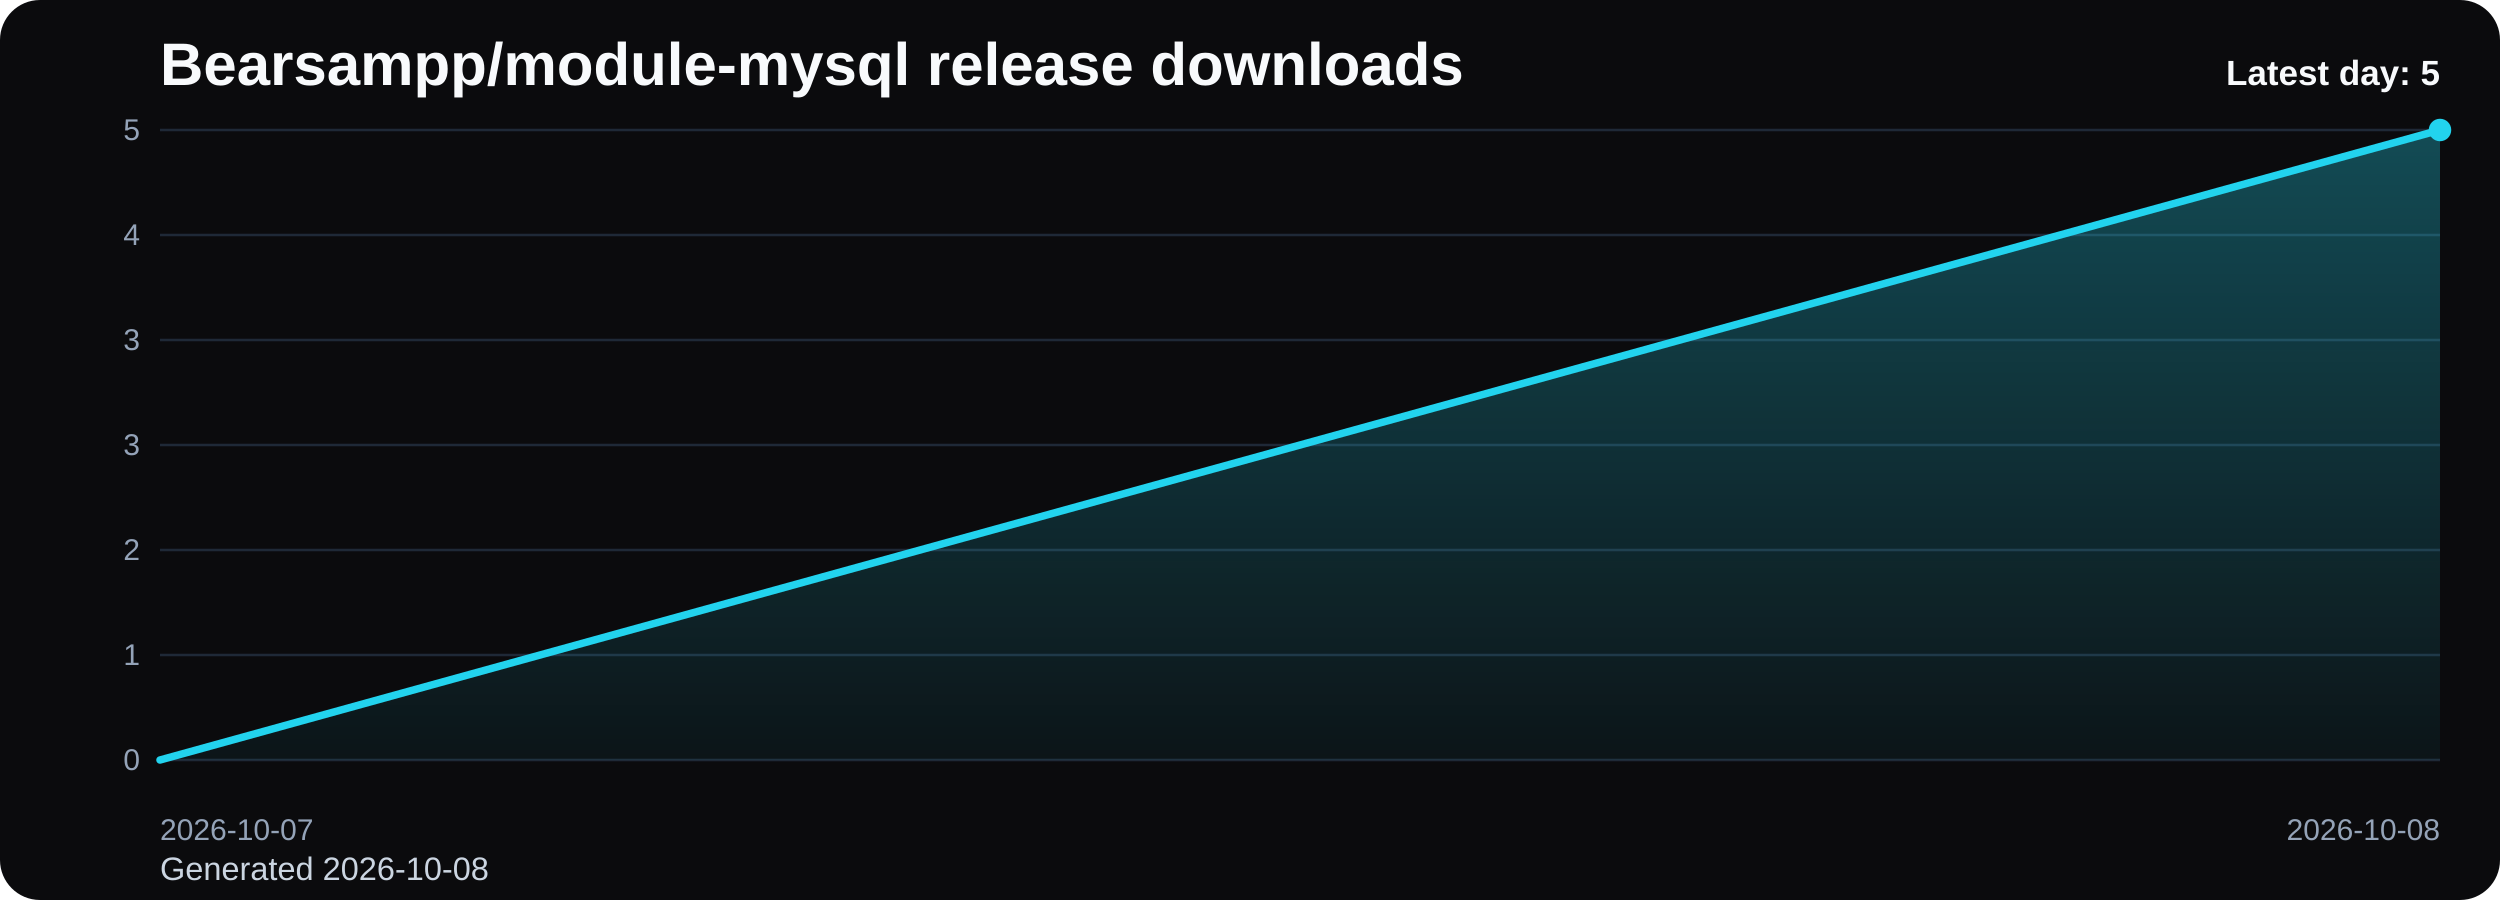
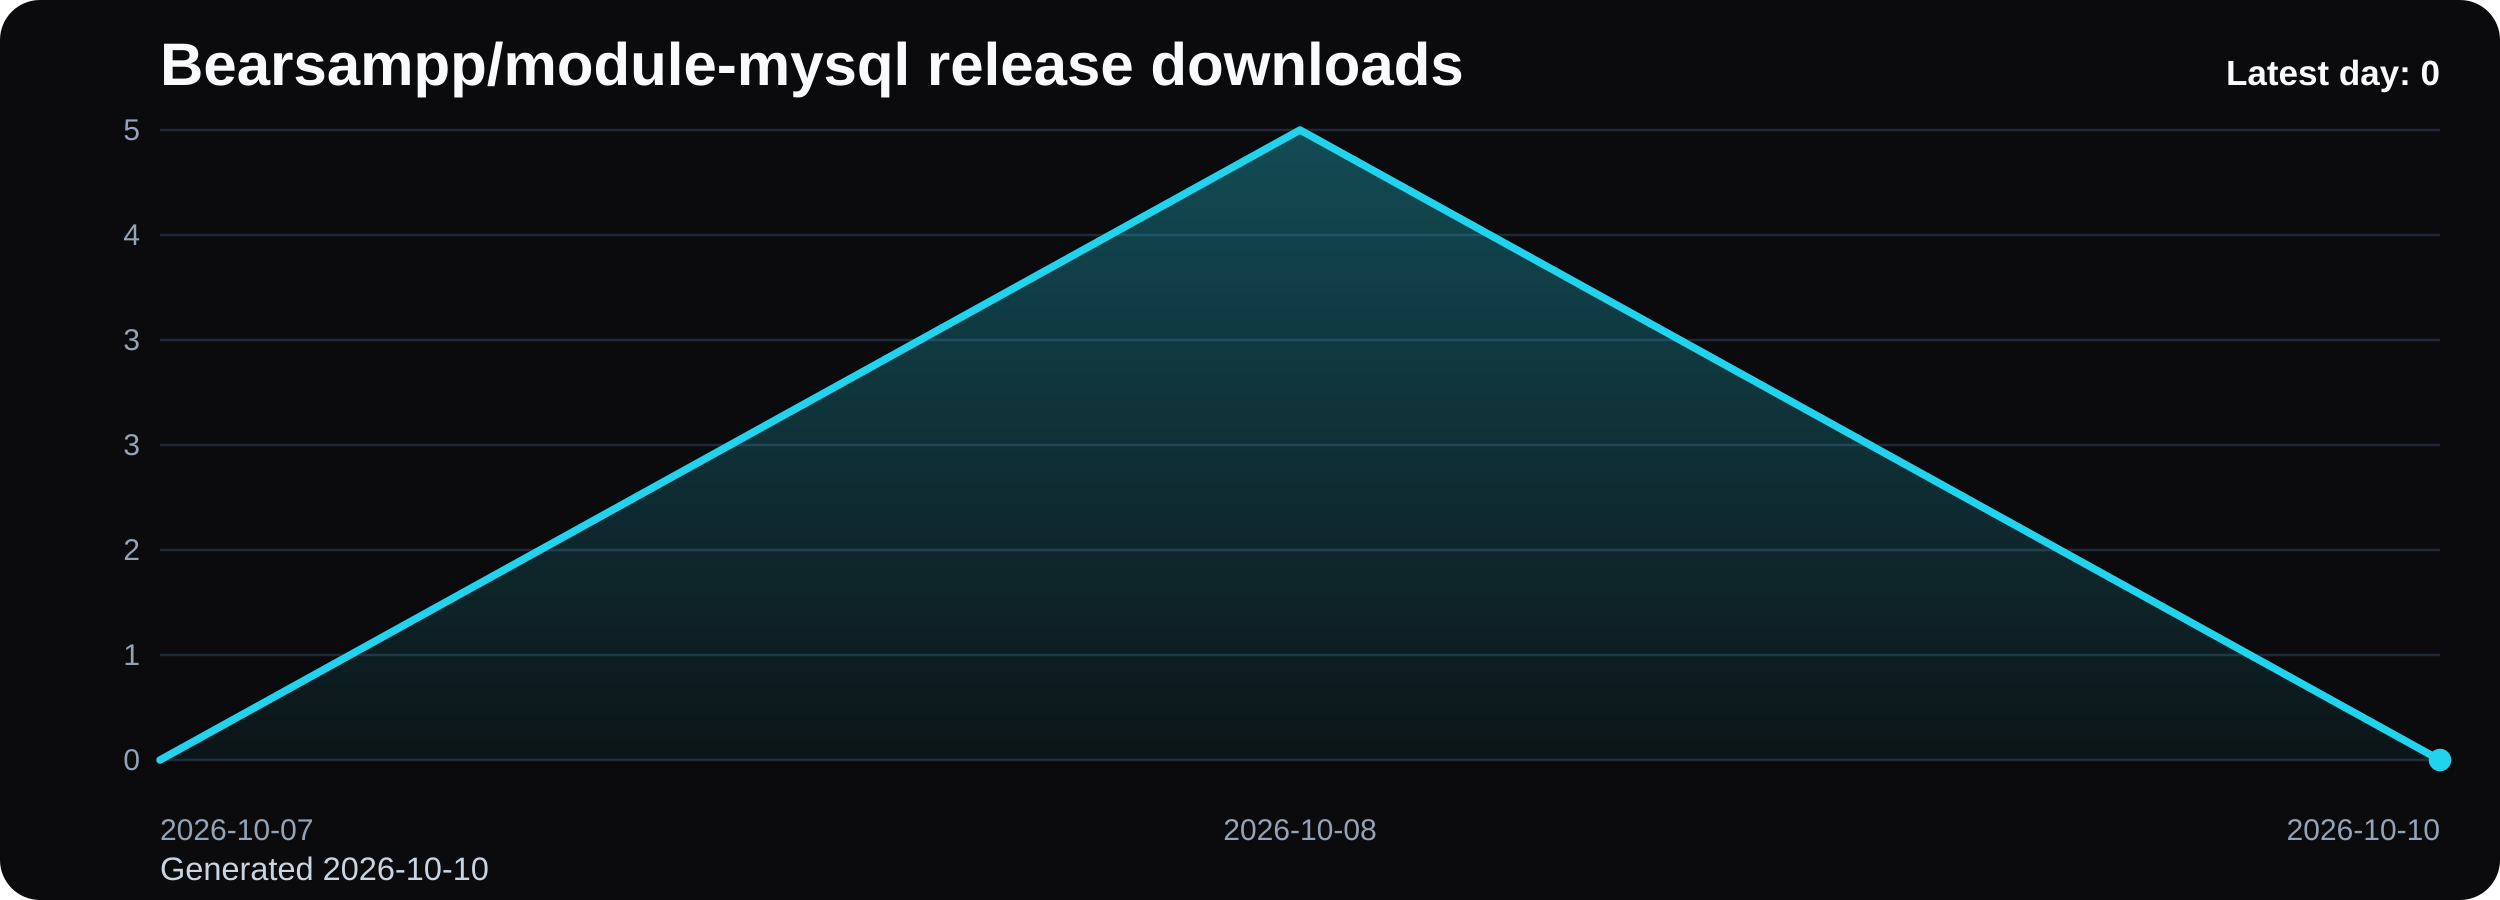
<svg xmlns="http://www.w3.org/2000/svg" viewBox="0 0 1000 360" role="img" aria-label="Bearsampp/module-mysql release downloads chart">
  <defs>
    <linearGradient id="fill-daily-black" x1="0" y1="0" x2="0" y2="1">
      <stop offset="0%" stop-color="#22d3ee" stop-opacity="0.32" />
      <stop offset="100%" stop-color="#22d3ee" stop-opacity="0.05" />
    </linearGradient>
    <style>
      .bg { fill: #0b0b0d; }
      .title { font: 700 24px Arial, sans-serif; fill: #f8fafc; }
      .sub { font: 400 13px Arial, sans-serif; fill: #cbd5e1; }
      .grid { stroke: #1f2937; stroke-width: 1; }
      .axis { font: 400 12px Arial, sans-serif; fill: #94a3b8; }
      .line { fill: none; stroke: #22d3ee; stroke-width: 3; stroke-linecap: round; stroke-linejoin: round; }
      .dot { fill: #22d3ee; }
      .value { font: 600 11px Arial, sans-serif; fill: #cbd5e1; }
      .latest { font: 700 14px Arial, sans-serif; fill: #f8fafc; }
    </style>
  </defs>
  <rect class="bg" x="0" y="0" width="1000" height="360" rx="16" />
  <text class="title" x="64" y="34">Bearsampp/module-mysql release downloads</text>
-   <text class="sub" x="64" y="352">Generated 2026-10-08</text>
+   <text class="sub" x="64" y="352">Generated 2026-10-10</text>
  <line x1="64" y1="52.00" x2="976" y2="52.00" class="grid" />
  <text x="56" y="56.00" text-anchor="end" class="axis">5</text>
  <line x1="64" y1="94.00" x2="976" y2="94.00" class="grid" />
  <text x="56" y="98.00" text-anchor="end" class="axis">4</text>
  <line x1="64" y1="136.00" x2="976" y2="136.00" class="grid" />
  <text x="56" y="140.00" text-anchor="end" class="axis">3</text>
  <line x1="64" y1="178.00" x2="976" y2="178.00" class="grid" />
  <text x="56" y="182.00" text-anchor="end" class="axis">3</text>
  <line x1="64" y1="220.00" x2="976" y2="220.00" class="grid" />
  <text x="56" y="224.00" text-anchor="end" class="axis">2</text>
  <line x1="64" y1="262.00" x2="976" y2="262.00" class="grid" />
  <text x="56" y="266.00" text-anchor="end" class="axis">1</text>
  <line x1="64" y1="304.00" x2="976" y2="304.00" class="grid" />
  <text x="56" y="308.00" text-anchor="end" class="axis">0</text>
-   <path d="M 64.00 304 L 64.00 304.00 L 976.00 52.00 L 976.00 304 Z" fill="url(#fill-daily-black)" />
-   <polyline class="line" points="64.00,304.00 976.00,52.00" />
-   <circle class="dot" cx="976.00" cy="52.00" r="4.5" />
+   <path d="M 64.00 304 L 64.00 304.00 L 520.00 52.00 L 976.00 304.00 L 976.00 304 Z" fill="url(#fill-daily-black)" />
+   <polyline class="line" points="64.00,304.00 520.00,52.00 976.00,304.00" />
+   <circle class="dot" cx="976.00" cy="304.00" r="4.5" />
  <text class="axis" x="64.00" y="336" text-anchor="start">2026-10-07</text>
-   <text class="axis" x="976.00" y="336" text-anchor="end">2026-10-08</text>
-   <text class="latest" x="976" y="34" text-anchor="end">Latest day: 5</text>
+   <text class="axis" x="520.00" y="336" text-anchor="middle">2026-10-08</text>
+   <text class="axis" x="976.00" y="336" text-anchor="end">2026-10-10</text>
+   <text class="latest" x="976" y="34" text-anchor="end">Latest day: 0</text>
</svg>
